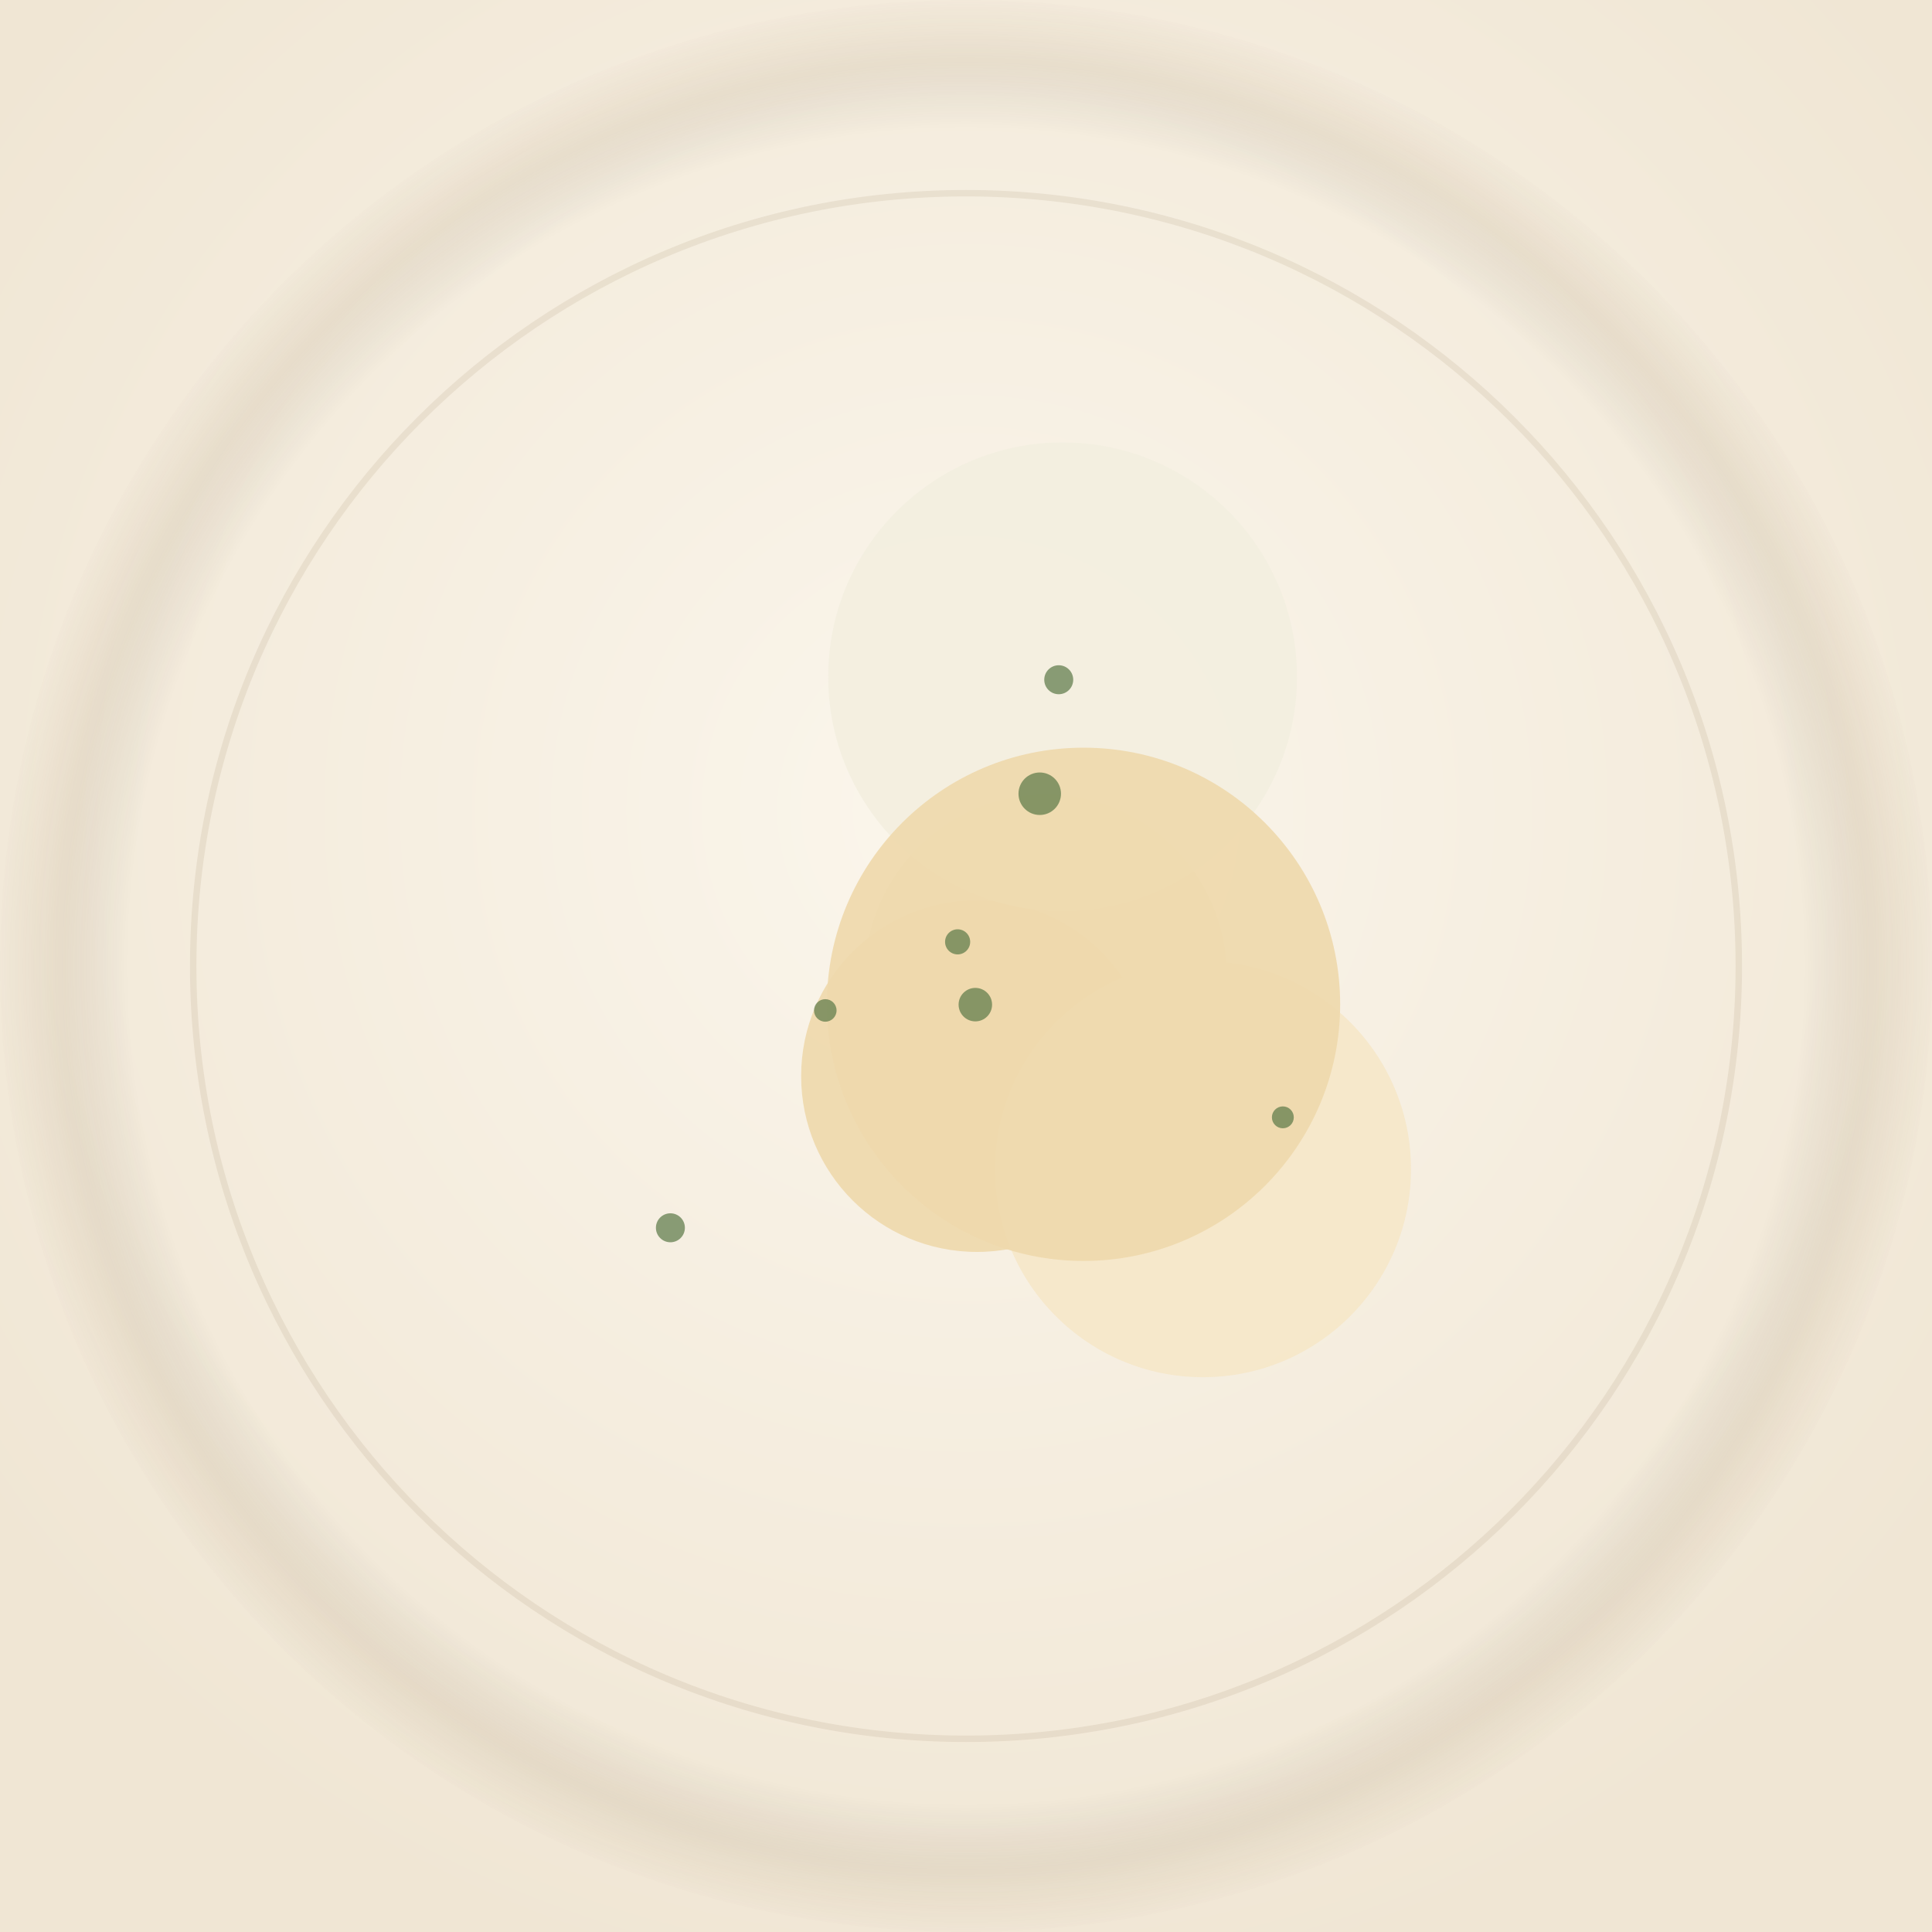
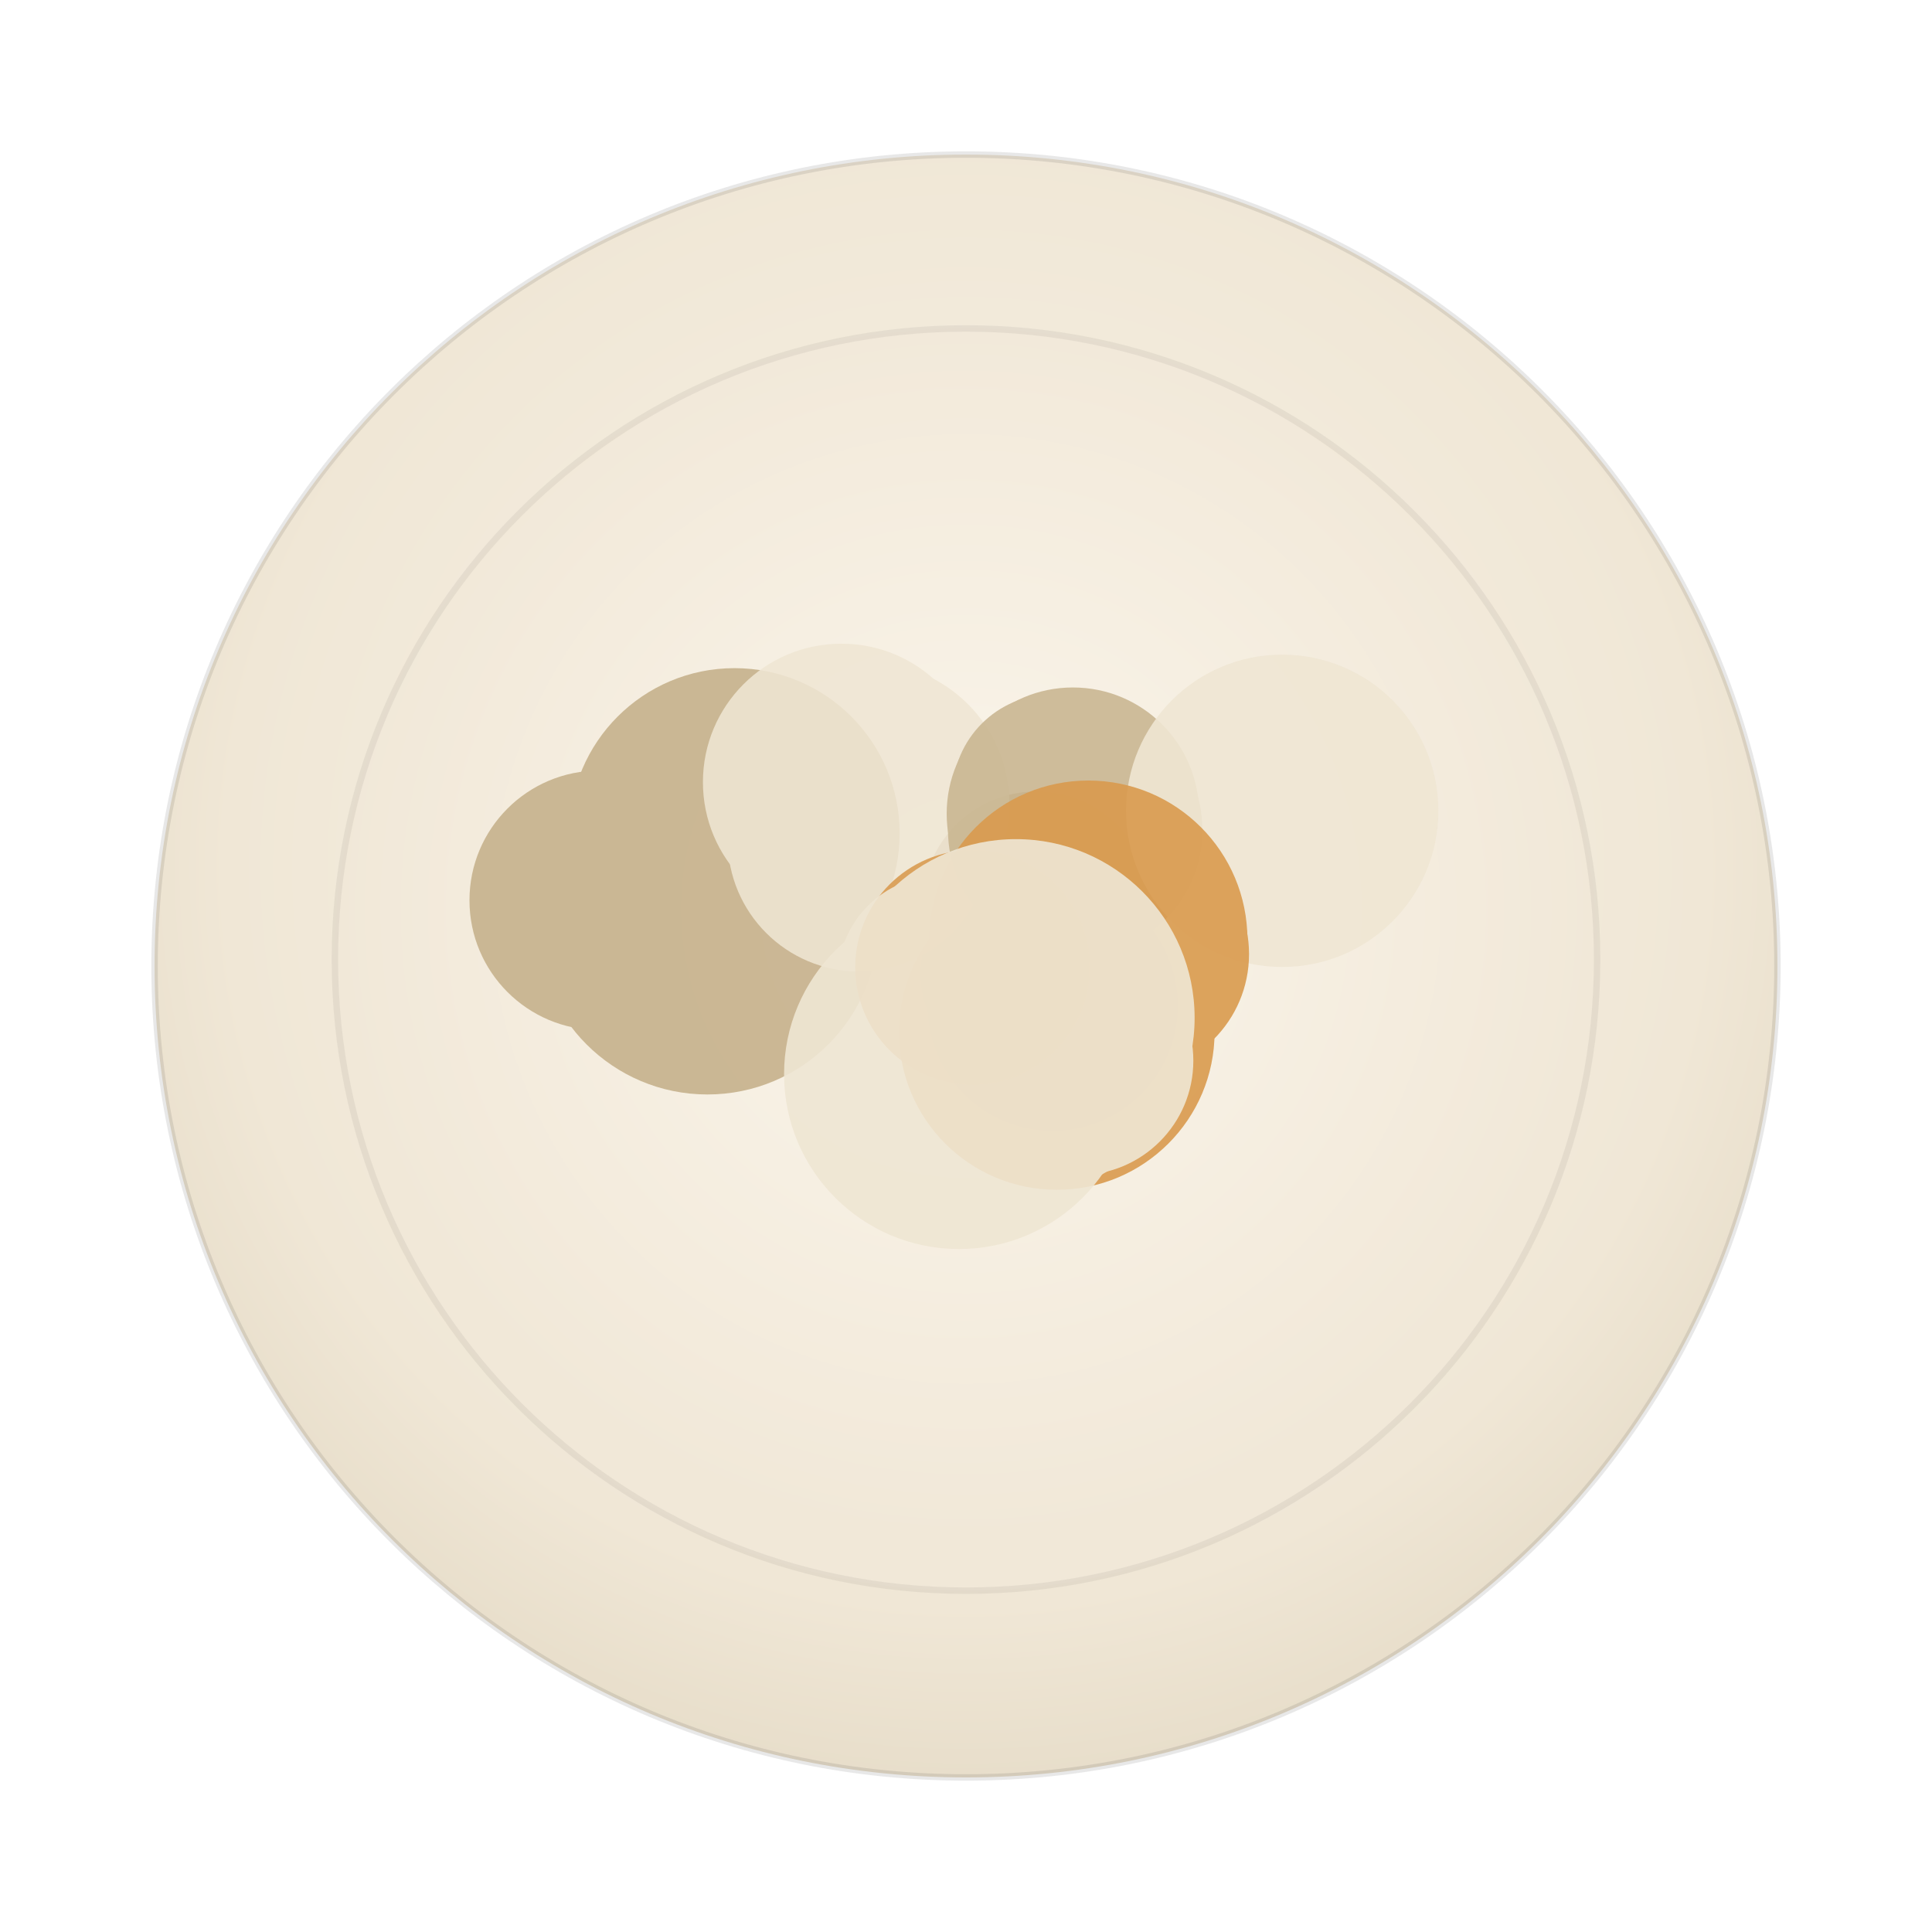
<svg xmlns="http://www.w3.org/2000/svg" width="600" height="600" viewBox="0 0 600 600">
  <defs>
-     <radialGradient id="pl" cx="50%" cy="42%" r="62%">
+     <radialGradient id="plate" cx="50%" cy="44%" r="58%">
+       <stop offset="0%" stop-color="#f8f2e7" />
+       <stop offset="78%" stop-color="#f0e7d6" />
+       <stop offset="100%" stop-color="#e6dcc8" />
+     </radialGradient>
+     <radialGradient id="well" cx="50%" cy="46%" r="50%">
      <stop offset="0%" stop-color="#fbf6ec" />
-       <stop offset="100%" stop-color="#f0e6d4" />
-     </radialGradient>
-     <radialGradient id="rim" cx="50%" cy="50%" r="50%">
-       <stop offset="86%" stop-color="rgba(0,0,0,0)" />
-       <stop offset="93%" stop-color="rgba(120,90,50,0.10)" />
-       <stop offset="100%" stop-color="rgba(120,90,50,0)" />
+       <stop offset="100%" stop-color="#f1e8d8" />
    </radialGradient>
  </defs>
-   <rect width="600" height="600" fill="url(#pl)" />
-   <circle cx="300" cy="300" r="300" fill="url(#rim)" />
-   <circle cx="300" cy="300" r="240" fill="none" stroke="rgba(120,90,50,0.10)" stroke-width="2" />
-   <circle cx="324.8" cy="303.0" r="56.2" fill="#f6e7c9" opacity="0.92" />
-   <circle cx="303.4" cy="334.2" r="54.6" fill="#efd9ad" opacity="0.92" />
-   <circle cx="330.0" cy="210.2" r="72.8" fill="#f3efe0" opacity="0.92" />
-   <circle cx="373.6" cy="363.1" r="64.6" fill="#f6e7c9" opacity="0.92" />
-   <circle cx="336.5" cy="311.9" r="79.7" fill="#efd9ad" opacity="0.92" />
-   <circle cx="256.3" cy="313.8" r="3.5" fill="rgba(90,120,70,0.7)" />
-   <circle cx="297.4" cy="292.5" r="3.9" fill="rgba(90,120,70,0.7)" />
-   <circle cx="398.4" cy="347.0" r="3.4" fill="rgba(90,120,70,0.7)" />
-   <circle cx="302.9" cy="312.0" r="5.2" fill="rgba(90,120,70,0.7)" />
-   <circle cx="328.8" cy="211.1" r="4.5" fill="rgba(90,120,70,0.7)" />
-   <circle cx="208.2" cy="381.3" r="4.5" fill="rgba(90,120,70,0.7)" />
-   <circle cx="322.9" cy="246.5" r="6.6" fill="rgba(90,120,70,0.7)" />
+   <circle cx="300" cy="300" r="252" fill="url(#plate)" />
+   <circle cx="300" cy="300" r="252" fill="none" stroke="rgba(26,25,22,0.10)" stroke-width="2" />
+   <circle cx="300" cy="298" r="196" fill="url(#well)" />
+   <circle cx="300" cy="298" r="196" fill="none" stroke="rgba(26,25,22,0.06)" stroke-width="2" />
+   <g>
+     <g opacity="0.94">
+       <circle cx="202.0" cy="262.9" r="29.0" fill="#c8b48f" />
+       <circle cx="186.1" cy="279.6" r="40.3" fill="#c8b48f" />
+       <circle cx="228.1" cy="258.8" r="51.3" fill="#c8b48f" />
+       <circle cx="219.7" cy="286.8" r="53.1" fill="#c8b48f" />
+     </g>
+     <g opacity="0.99">
+       <circle cx="321.9" cy="281.2" r="35.4" fill="#c8b48f" />
+       <circle cx="316.9" cy="302.5" r="31.1" fill="#c8b48f" />
+       <circle cx="326.9" cy="312.3" r="38.9" fill="#c8b48f" />
+     </g>
+     <g opacity="0.87">
+       <circle cx="261.3" cy="242.9" r="43.0" fill="#efe6d3" />
+       <circle cx="269.5" cy="249.8" r="44.0" fill="#efe6d3" />
+       <circle cx="266.8" cy="260.9" r="40.8" fill="#efe6d3" />
+     </g>
+     <g opacity="0.87">
+       <circle cx="326.9" cy="246.7" r="31.1" fill="#c8b48f" />
+       <circle cx="323.7" cy="252.7" r="27.9" fill="#c8b48f" />
+       <circle cx="333.2" cy="252.7" r="39.2" fill="#c8b48f" />
+       <circle cx="333.9" cy="257.7" r="39.5" fill="#c8b48f" />
+     </g>
+     <g opacity="0.89">
+       <circle cx="406.0" cy="268.4" r="24.6" fill="#efe6d3" />
+       <circle cx="396.5" cy="252.4" r="38.8" fill="#efe6d3" />
+       <circle cx="398.2" cy="251.8" r="48.5" fill="#efe6d3" />
+     </g>
+     <g opacity="0.90">
+       <circle cx="350.5" cy="296.3" r="37.4" fill="#d99a4e" />
+       <circle cx="328.2" cy="320.5" r="49.0" fill="#d99a4e" />
+       <circle cx="350.6" cy="285.0" r="33.9" fill="#d99a4e" />
+       <circle cx="338.0" cy="291.8" r="49.4" fill="#d99a4e" />
+     </g>
+     <g opacity="0.88">
+       <circle cx="306.9" cy="304.3" r="25.2" fill="#d99a4e" />
+       <circle cx="299.7" cy="300.2" r="26.2" fill="#d99a4e" />
+       <circle cx="302.0" cy="300.4" r="36.4" fill="#d99a4e" />
+     </g>
+     <g opacity="0.91">
+       <circle cx="297.8" cy="333.6" r="54.3" fill="#efe6d3" />
+       <circle cx="335.1" cy="329.4" r="35.5" fill="#efe6d3" />
+       <circle cx="315.5" cy="316.1" r="55.5" fill="#efe6d3" />
+       <circle cx="292.2" cy="303.9" r="32.0" fill="#efe6d3" />
+       <circle cx="314.9" cy="315.4" r="34.7" fill="#efe6d3" />
+     </g>
+   </g>
</svg>
